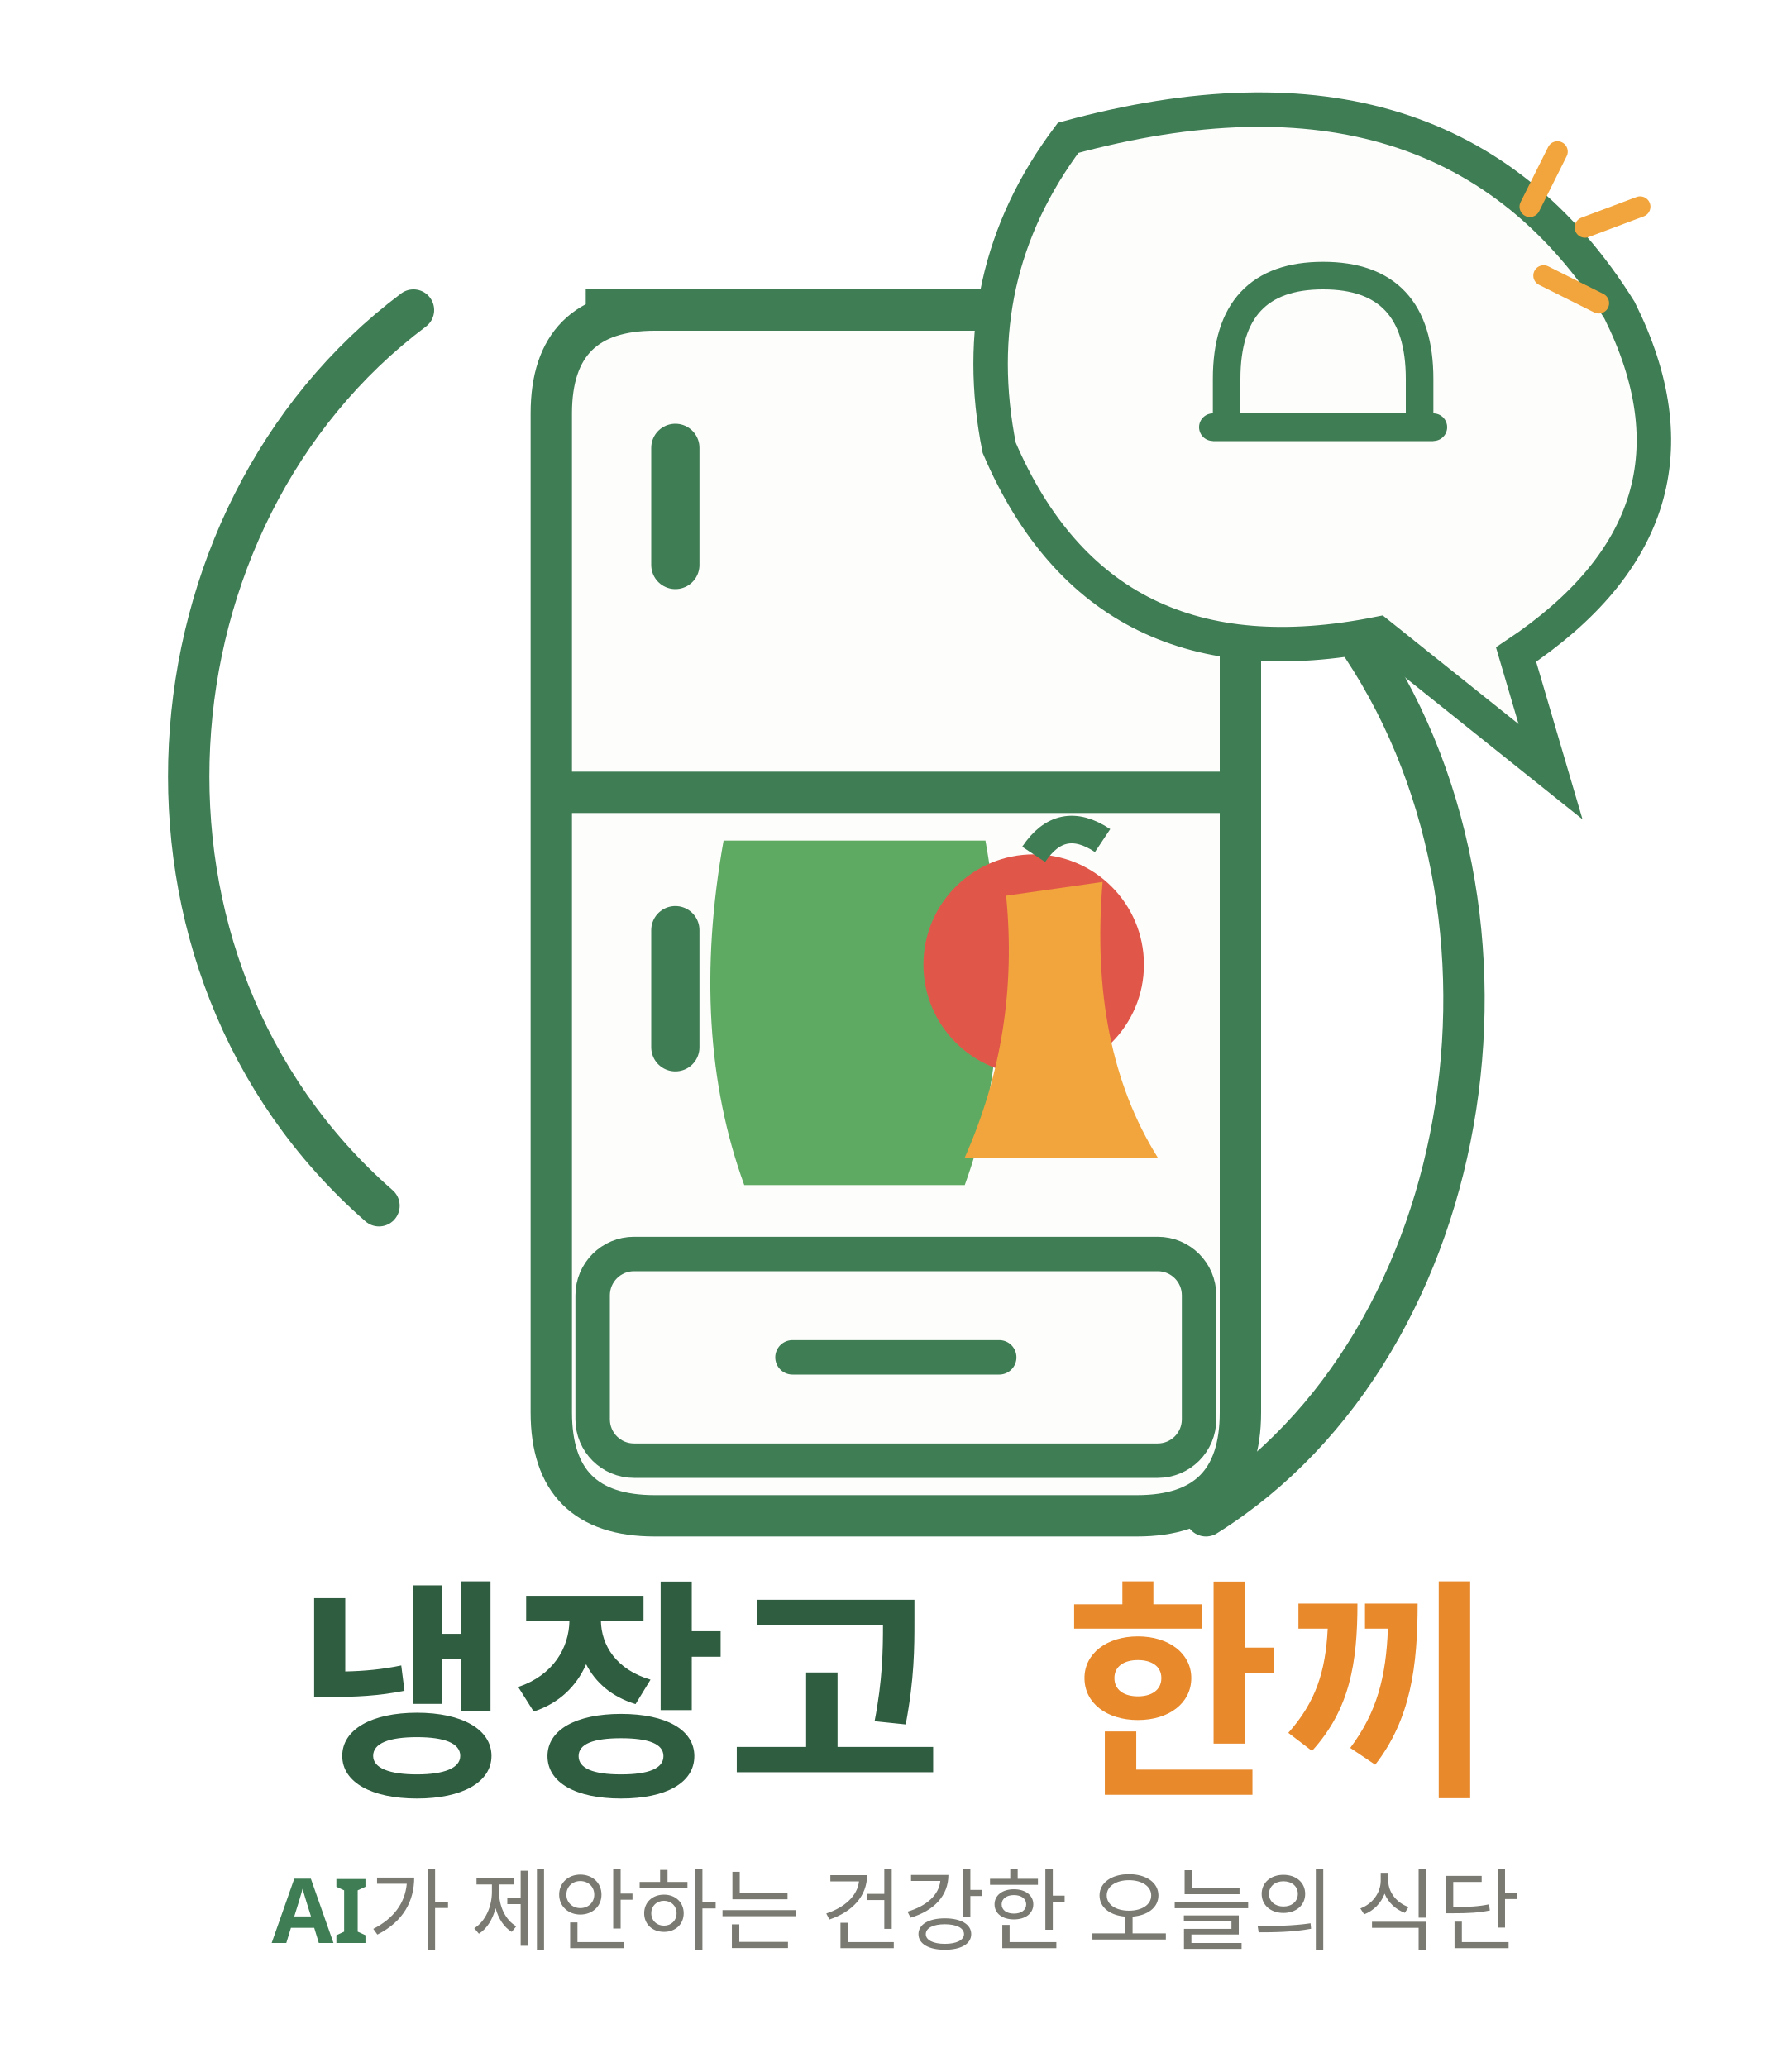
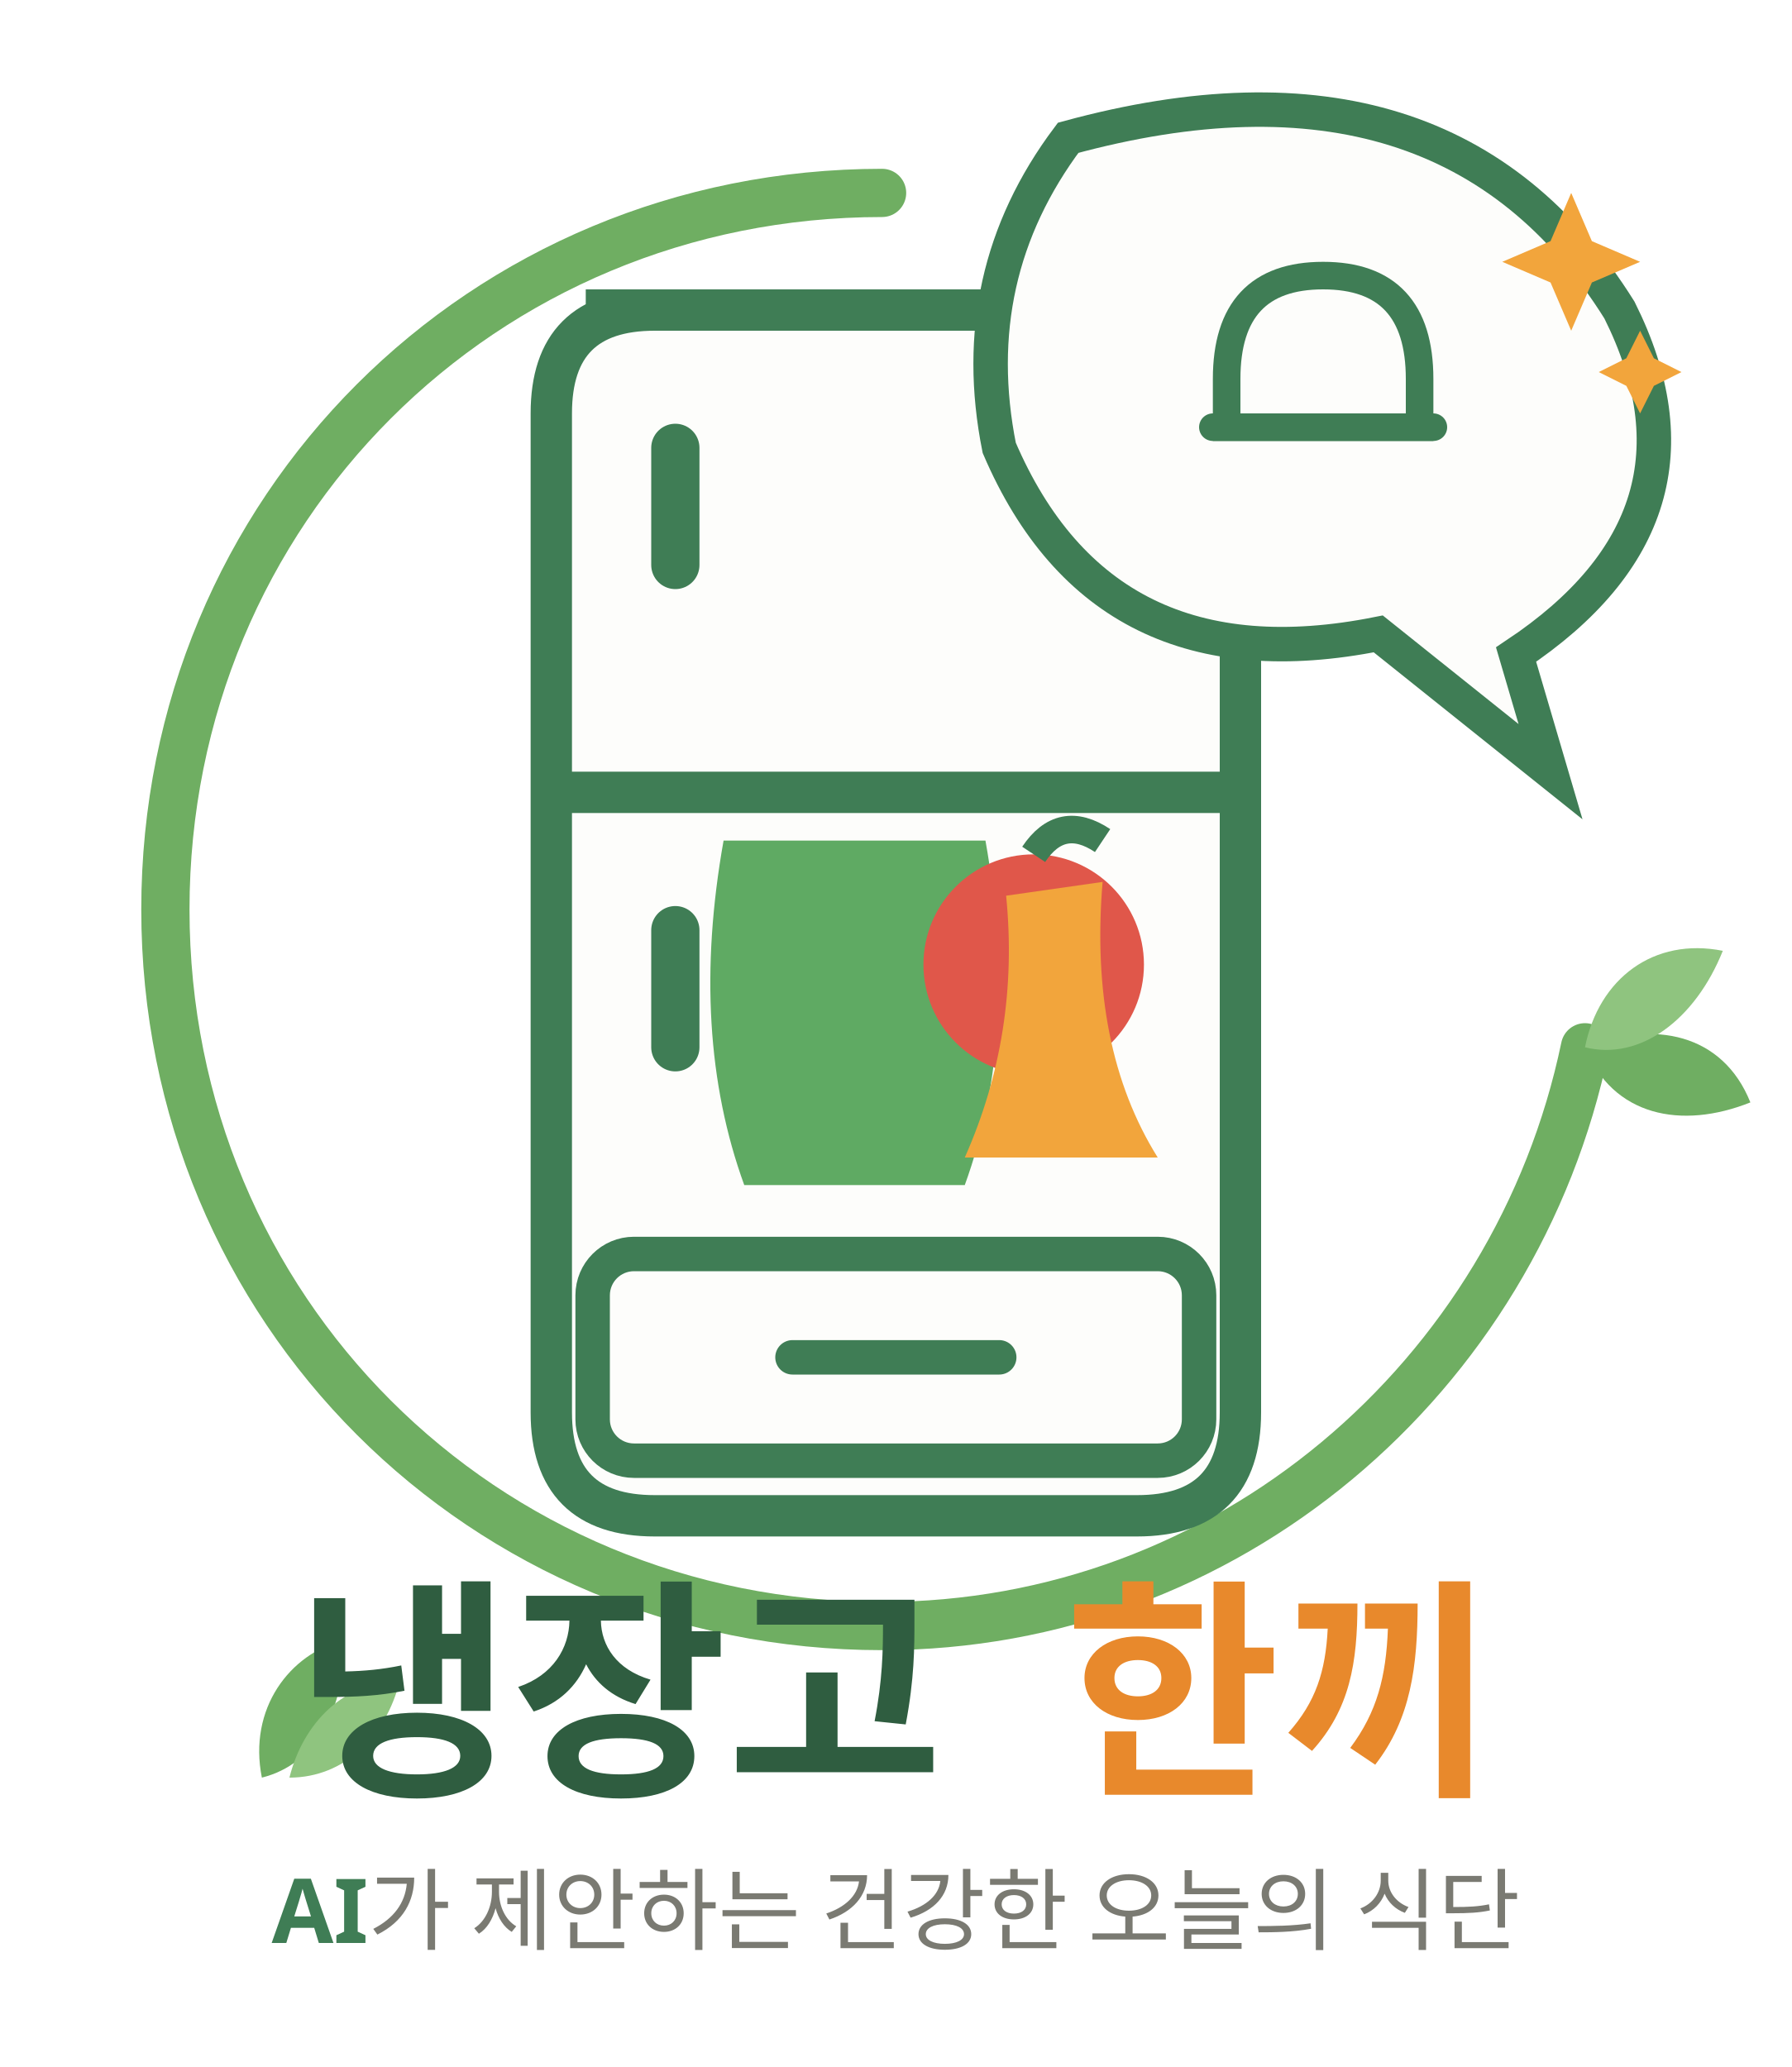
<svg xmlns="http://www.w3.org/2000/svg" viewBox="0 0 260 300">
-   <g fill="none" stroke="#3f7d55" stroke-width="6" stroke-linecap="round">
-     <path d="M60 45 C20 75, 15 140, 55 175" />
-     <path d="M175 220 C215 195, 225 130, 195 90" />
-   </g>
+   <path d="M128 28            C70 28, 24 74, 24 132            C24 190, 70 236, 128 236            C178 236, 220 200, 230 152" fill="none" stroke="#6fae62" stroke-width="7" stroke-linecap="round" />
+   <path d="M230 152 C240 148, 250 150, 254 160 C244 164, 234 162, 230 152 Z" fill="#6fae62" />
+   <path d="M230 152 C232 142, 240 136, 250 138 C246 148, 238 154, 230 152 Z" fill="#8fc47f" />
  <g>
    <path d="M85 45 L165 45 Q180 45 180 60 L180 205 Q180 220 165 220 L95 220 Q80 220 80 205 L80 60 Q80 45 95 45 Z" fill="#fdfdfb" stroke="#3f7d55" stroke-width="6" />
    <line x1="80" y1="115" x2="180" y2="115" stroke="#3f7d55" stroke-width="6" />
    <line x1="98" y1="65" x2="98" y2="82" stroke="#3f7d55" stroke-width="7" stroke-linecap="round" />
    <line x1="98" y1="135" x2="98" y2="152" stroke="#3f7d55" stroke-width="7" stroke-linecap="round" />
    <rect x="86" y="182" width="88" height="30" rx="6" fill="#fdfdfb" stroke="#3f7d55" stroke-width="5" />
    <line x1="115" y1="197" x2="145" y2="197" stroke="#3f7d55" stroke-width="5" stroke-linecap="round" />
    <path d="M105 122 Q100 150 108 172 L140 172 Q148 150 143 122 Z" fill="#5faa63" />
    <circle cx="150" cy="140" r="16" fill="#e0574a" />
    <path d="M150 124 Q154 118 160 122" stroke="#3f7d55" stroke-width="4" fill="none" />
    <path d="M160 128 Q158 152 168 168 L140 168 Q148 150 146 130 Z" fill="#f2a53c" />
  </g>
  <g>
    <path d="M155 20 Q210 5 235 45 Q250 75 220 95 L225 112 L200 92 Q160 100 145 65 Q140 40 155 20 Z" fill="#fdfdfb" stroke="#3f7d55" stroke-width="5" />
    <path d="M178 55 Q178 40 192 40 Q206 40 206 55 L206 62 L178 62 Z" fill="#fdfdfb" stroke="#3f7d55" stroke-width="4" />
    <line x1="176" y1="62" x2="208" y2="62" stroke="#3f7d55" stroke-width="4" stroke-linecap="round" />
-     <g stroke="#f2a53c" stroke-width="3" stroke-linecap="round">
-       <path d="M222 30 L226 22 M230 33 L238 30 M224 40 L232 44" />
-     </g>
+     <path d="M228 28 L231 35 L238 38 L231 41 L228 48 L225 41 L218 38 L225 35 Z" fill="#f2a53c" />
+     <path d="M238 48 L240 52 L244 54 L240 56 L238 60 L236 56 L232 54 L236 52 Z" fill="#f2a53c" />
+   </g>
+   <g transform="translate(38, 238)">
+     <path d="M0 20 C-2 10, 4 2, 12 0 C12 10, 8 18, 0 20 Z" fill="#6fae62" />
+     <path d="M4 20 C6 12, 12 6, 20 6 C18 14, 12 20, 4 20 Z" fill="#8fc47f" />
  </g>
  <text x="130" y="258" text-anchor="middle" font-family="Pretendard, 'Malgun Gothic', sans-serif" font-weight="700" font-size="34">
    <tspan fill="#2f5d40">냉장고</tspan>
    <tspan fill="#2f5d40"> </tspan>
    <tspan fill="#e8892c">한끼</tspan>
  </text>
  <text x="130" y="282" text-anchor="middle" font-family="Pretendard, 'Malgun Gothic', sans-serif" font-size="13" fill="#7a7a72">
    <tspan fill="#3f7d55" font-weight="600">AI</tspan>가 제안하는 건강한 오늘의 식단
  </text>
</svg>
